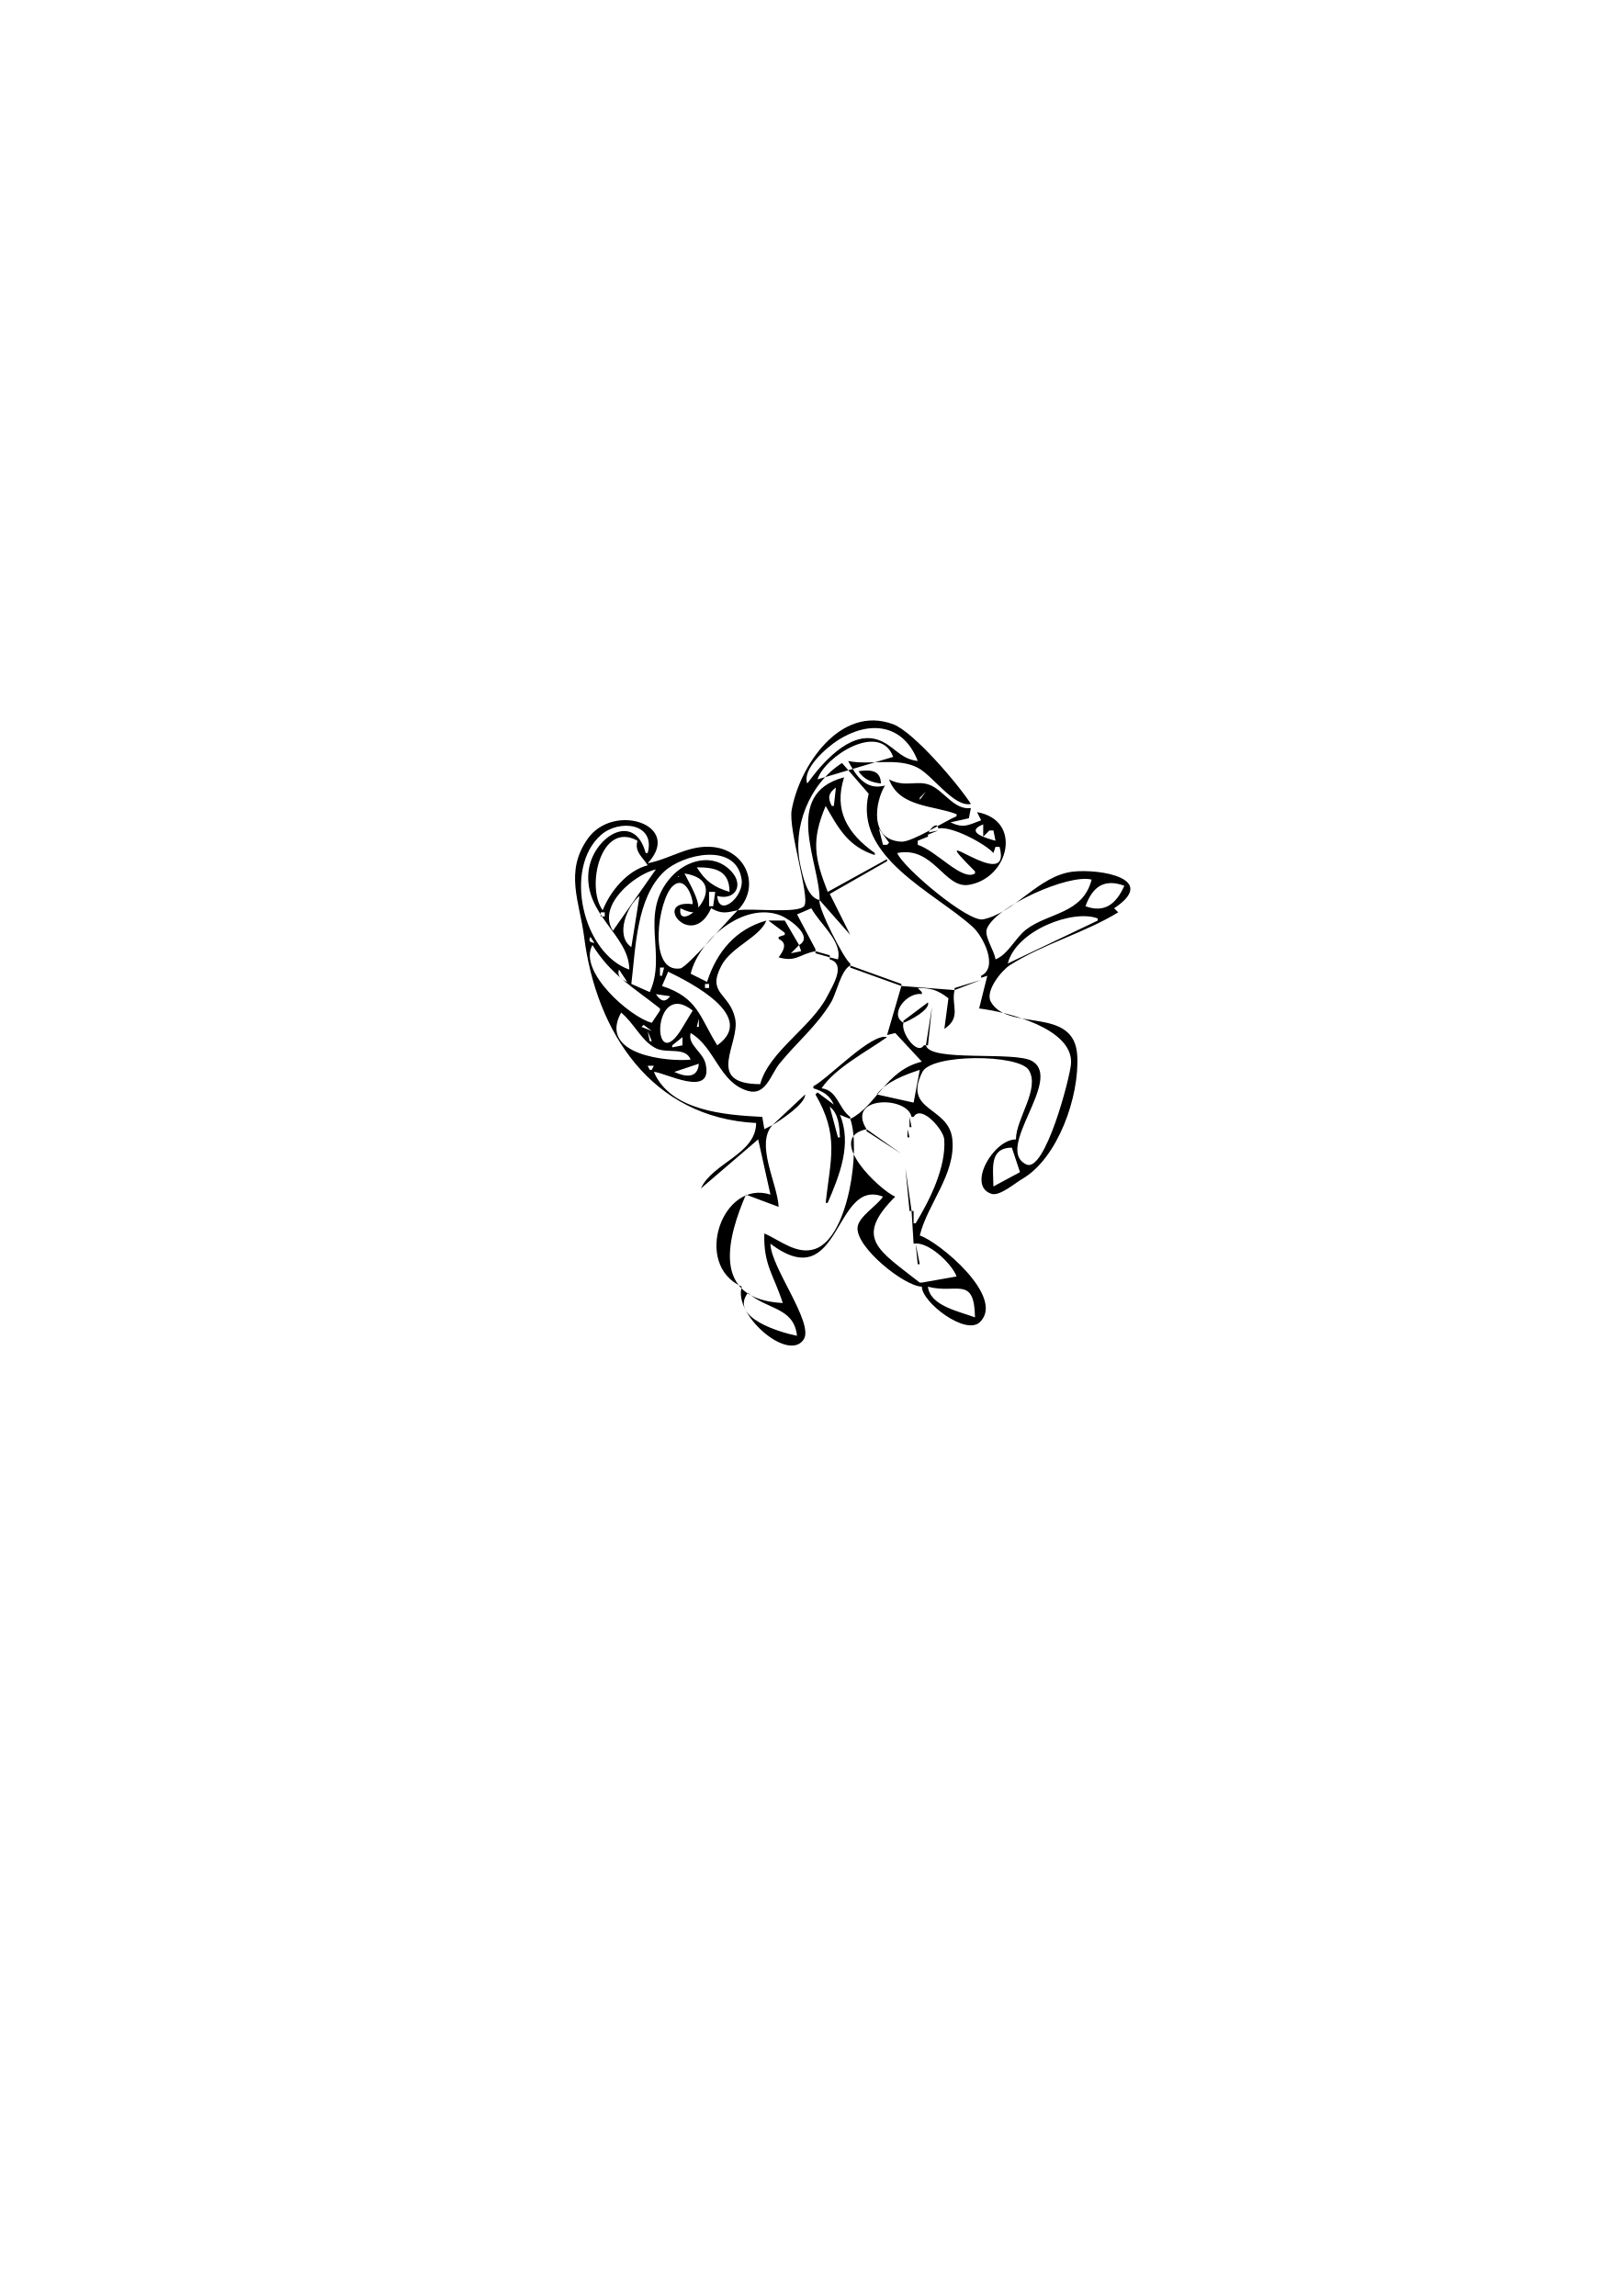
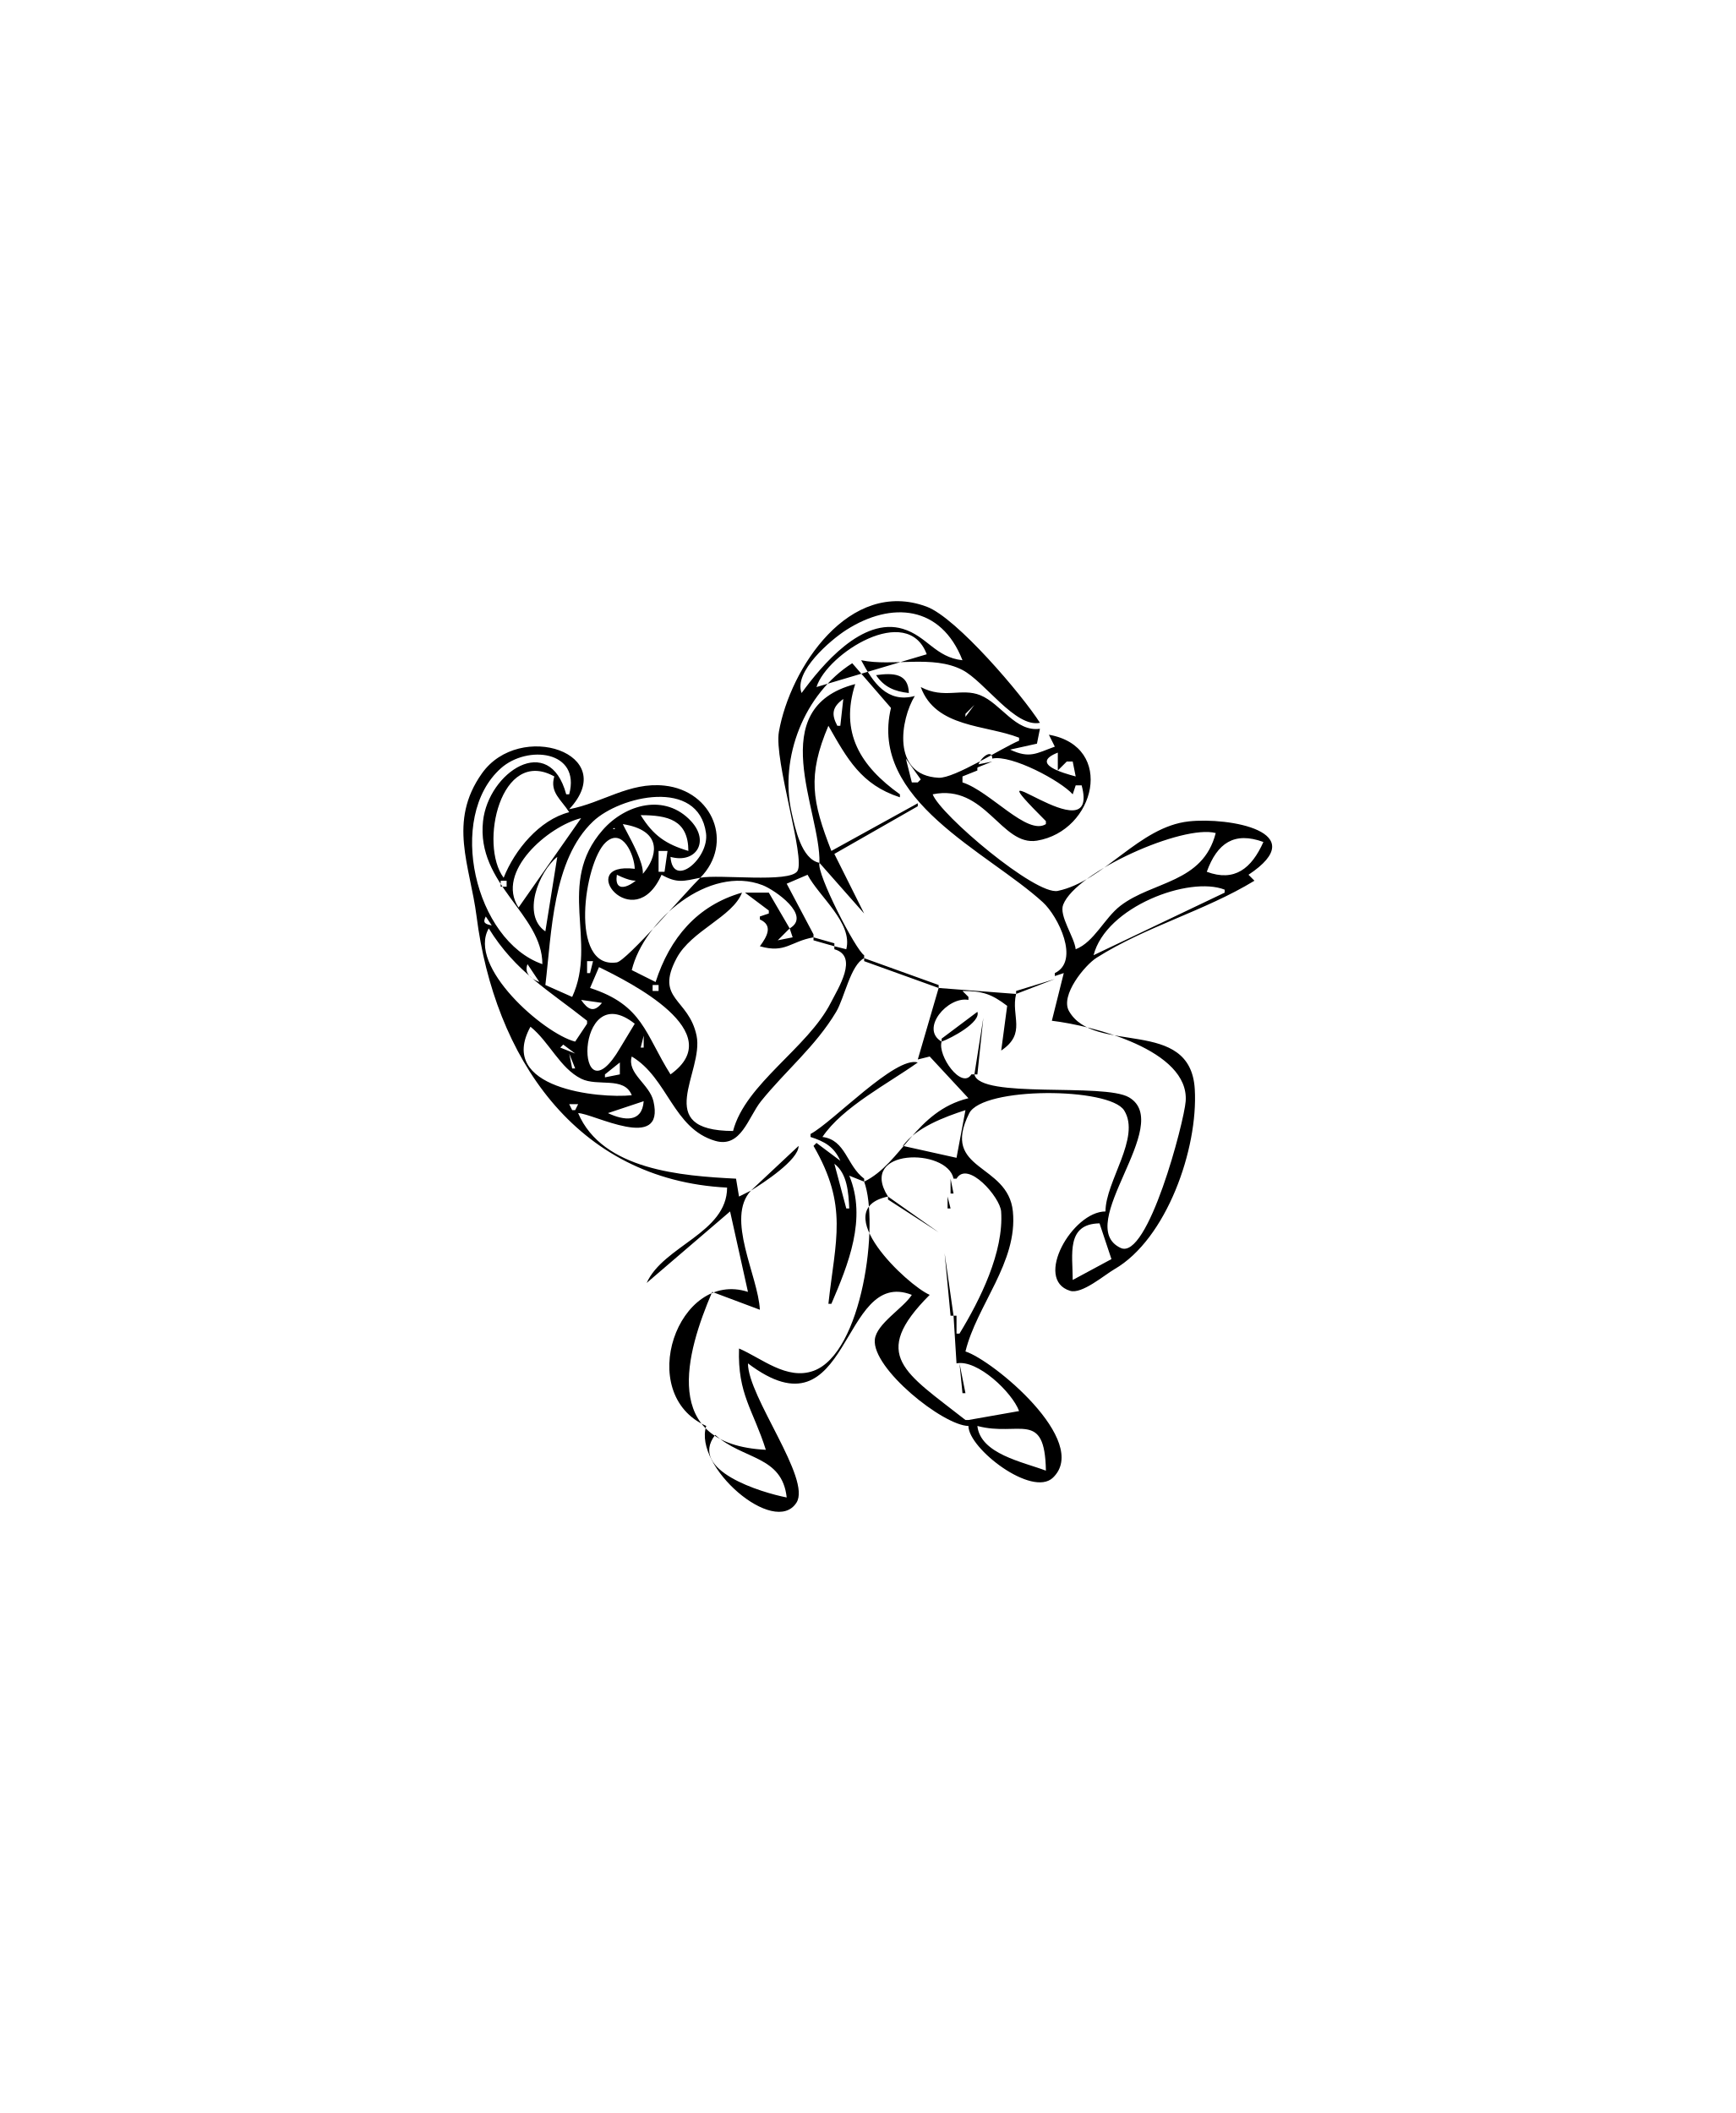
- <svg xmlns="http://www.w3.org/2000/svg" width="210mm" height="297mm" viewBox="0 0 210 297" version="1.1" id="svg1" xml:space="preserve">
+ <svg xmlns="http://www.w3.org/2000/svg" width="515mm" height="627mm" viewBox="0 0 515 627" version="1.1" id="svg1" xml:space="preserve">
  <defs id="defs1">
    <marker style="overflow:visible" id="marker2" refX="0" refY="0" orient="auto-start-reverse" markerWidth="1" markerHeight="1" viewBox="0 0 1 1" preserveAspectRatio="xMidYMid">
      <path style="fill:context-stroke;fill-rule:evenodd;stroke:none" d="m 1,0 -3,3 h -2 l 3,-3 -3,-3 h 2 z" id="path2" />
    </marker>
  </defs>
  <g id="layer1">
-     <path style="fill:#000000;stroke:none;fill-opacity:1;stroke-width:2.959;stroke-dasharray:none;marker-start:url(#marker2);paint-order:markers fill stroke;stroke-opacity:1" d="m 95.413,117.75 c 2.988,-3.039 1.148,-7.71 -3.175,-8.18 -3.123,-0.34 -5.524,1.538 -8.467,2.095 4.611,-4.944 -4.38,-7.943 -7.754,-3.175 -3.036,4.291 -1.046,8.18 -0.47,12.7 1.573,12.355 8.734,23.396 22.247,24.077 -0.017,4.037 -5.652,5.157 -7.144,8.467 l 7.408,-6.35 1.587,7.144 c -6.211,-2.009 -10.1,9.058 -3.704,11.906 -1.17,3.617 6.057,9.859 8.011,6.813 1.35,-2.104 -4.307,-9.387 -4.307,-12.369 9.171,6.936 8.15,-8.587 14.552,-6.085 -0.75,1.182 -3.145,2.564 -3.285,3.969 -0.256,2.574 6.058,7.635 8.312,7.673 0.008,2.023 5.658,6.361 7.504,4.593 3.381,-3.237 -5.357,-10.448 -7.768,-11.208 1.002,-4.111 4.661,-7.922 4.211,-12.435 -0.431,-4.326 -6.455,-3.559 -3.881,-8.709 1.194,-2.389 12.477,-2.328 13.766,-0.257 1.499,2.408 -1.661,6.293 -1.661,8.966 -2.936,0.012 -6.391,6.047 -3.146,7.048 1.05,0.324 3.053,-1.407 3.939,-1.918 4.625,-2.666 7.443,-10.688 7.136,-15.978 -0.375,-6.486 -8.925,-2.997 -11.171,-6.945 -0.795,-1.398 1.408,-4.073 2.447,-4.733 4.363,-2.773 9.607,-4.152 14.023,-6.842 l -0.529,-0.529 c 5.753,-3.819 -1.754,-5.125 -5.292,-4.74 -4.465,0.486 -7.506,5.302 -11.642,6.174 -1.965,0.414 -10.437,-6.759 -11.113,-8.577 4.682,-0.964 6.081,4.638 9.26,4.116 5.183,-0.852 7.002,-8.359 1.058,-9.407 l 0.529,1.058 c -1.645,0.594 -2.226,1.085 -3.969,0.265 l 2.381,-0.529 0.265,-1.323 c -2.159,0.308 -3.46,-2.235 -5.292,-2.977 -1.678,-0.68 -3.203,0.37 -5.292,-0.728 1.328,3.633 5.762,3.338 8.731,4.498 v 0.265 c -1.524,0.641 -5.746,3.364 -7.144,3.293 -4.234,-0.216 -3.371,-5.23 -2.117,-7.261 -2.438,0.655 -3.7,-1.169 -4.763,-3.175 2.844,0.585 6.345,-0.507 8.996,0.867 1.969,1.021 4.684,5.141 6.879,4.689 -1.553,-2.448 -7.382,-9.316 -10.054,-10.311 -6.875,-2.562 -12.135,5.47 -13.126,11.105 -0.451,2.562 2.388,11.229 1.639,12.377 -0.702,1.076 -6.914,0.258 -8.621,0.588 M 118.697,98.435 c -2.396,-0.252 -3.149,-2.141 -5.292,-2.785 -3.608,-1.086 -7.18,3.212 -8.996,5.696 -0.725,-1.889 2.569,-4.706 3.969,-5.6 4.019,-2.568 8.416,-2.18 10.319,2.69 m -3.175,-0.529 -9.79,2.91 c 0.939,-2.981 8.077,-7.517 9.79,-2.91 m -5.821,0.265 -0.265,0.265 0.265,-0.265 m -0.794,0.529 3.44,3.969 c -1.968,8.218 8.555,12.754 13.486,17.257 1.358,1.24 3.318,5.211 1.066,6.291 v 0.265 l 0.794,-0.265 -1.058,4.233 c 3.672,0.447 12.21,2.601 11.884,7.144 -0.131,1.823 -3.367,14.17 -5.777,13.031 -4.26,-2.014 4.811,-10.967 0.75,-13.369 -2.238,-1.323 -13.265,0.165 -13.736,-2.043 h -0.265 c -0.872,1.383 -3.029,-1.679 -2.646,-2.91 -1.952,-1.124 0.536,-4.045 2.381,-3.704 v -0.265 l -0.529,-0.529 c 1.761,0 2.568,0.258 3.969,1.323 l -0.529,3.969 c 2.285,-1.534 0.839,-3.043 1.323,-5.027 l -6.879,-0.529 -1.852,6.35 1.058,-0.265 3.44,3.704 c -4.707,1.147 -5.892,5.753 -9.26,7.408 1.353,3.703 -0.154,15.232 -4.498,16.801 -2.373,0.857 -4.608,-1.124 -6.615,-1.984 -0.137,4.065 1.259,5.435 2.381,8.996 -9.458,-0.477 -7.059,-8.664 -4.762,-14.023 l 4.233,1.587 c -0.152,-3.021 -3.066,-8.125 -0.794,-10.583 l -1.058,0.529 -0.265,-1.587 c -4.817,-0.243 -11.852,-0.755 -14.023,-5.821 1.309,0.006 7.751,3.533 6.688,-1.058 -0.352,-1.523 -2.374,-2.469 -1.926,-3.969 3.212,1.908 3.663,6.397 7.408,7.489 2.304,0.672 2.936,-2.11 4.072,-3.52 2.196,-2.726 4.838,-4.864 6.673,-7.938 0.735,-1.231 1.276,-4.166 2.484,-4.763 v -0.265 c -0.736,-0.424 -4.258,-7.272 -3.969,-8.202 -1.609,-0.323 -2.158,-3.076 -2.477,-4.498 -1.087,-4.84 1.121,-10.523 5.387,-13.229 m 2.117,1.058 c 0.713,1.063 1.654,1.45 2.91,1.588 -0.038,-1.763 -1.405,-1.796 -2.91,-1.588 m -5.027,16.669 3.969,4.498 -2.646,-5.292 7.408,-4.233 v -0.265 l -7.673,4.233 c -1.716,-4.39 -2.145,-6.682 -0.265,-11.113 1.662,2.909 2.901,5.234 6.35,6.35 v -0.265 c -3.522,-2.516 -5.343,-5.486 -3.969,-9.79 -8.179,2.131 -3.058,11.237 -3.175,15.875 m 2.117,-14.552 -0.265,2.381 h -0.265 c -0.562,-1.045 -0.437,-1.679 0.529,-2.381 m 11.642,0.529 -0.794,1.058 v -0.265 l 0.794,-0.794 m 0.794,0 0.529,1.058 -0.529,-1.058 m -2.646,0.265 0.794,0.794 -0.794,-0.794 m -14.552,1.852 -0.265,0.265 0.265,-0.265 m -19.579,5.821 h -0.265 c -1.498,-5.572 -6.914,-1.96 -7.386,2.381 -0.611,5.616 5.27,8.243 5.27,12.7 -5.998,-2.092 -8.557,-13.054 -3.682,-17.396 2.345,-2.09 7.11,-1.576 6.063,2.315 m 37.571,-3.175 c 1.708,-0.366 6.081,1.978 7.144,3.175 l 0.265,-0.794 h 0.529 c 1.754,6.524 -10.512,-4.162 -3.175,3.175 v 0.265 c -1.66,1.053 -4.946,-2.918 -7.408,-3.704 v -0.529 l 1.323,-0.529 c -0.1,-0.901 1.323,-2.083 1.323,-1.058 m 5.821,-0.529 v 1.587 l 0.794,-0.794 h 0.529 l 0.265,1.323 c -1.031,-0.277 -4.125,-1.118 -1.587,-2.117 m -13.494,0.529 1.323,1.852 -0.265,0.265 h -0.529 l -0.529,-2.117 m 6.35,0.529 v 0.265 l 1.323,-0.529 -1.323,0.265 m -37.571,1.058 c -0.422,1.416 0.615,2.052 1.323,3.175 -2.649,0.679 -4.851,3.364 -5.821,5.821 -2.202,-2.943 -0.267,-11.639 4.498,-8.996 m 32.808,0.529 0.794,1.058 -0.794,-1.058 m -22.49,6.615 c 2.246,0.623 3.51,-1.348 1.83,-3.168 -2.301,-2.492 -5.829,-1.527 -7.857,0.786 -4.169,4.759 -0.424,9.883 -2.705,14.817 l -2.381,-1.058 c 0.559,-4.589 0.63,-11.115 4.241,-14.53 2.384,-2.256 9.341,-3.885 10.025,1.036 0.31,2.232 -2.943,4.995 -3.153,2.117 m 32.72,-4.851 -0.088,0.176 0.088,-0.176 m -39.335,0.882 -1.058,0.794 1.058,-0.794 m 3.704,0.794 -0.794,-0.529 0.794,0.529 m 4.498,2.646 c -2.007,-0.599 -3.122,-1.376 -4.233,-3.175 2.409,0 4.222,0.415 4.233,3.175 m -9.525,-2.91 -5.556,7.938 c -2.084,-3.18 2.664,-7.233 5.556,-7.938 m 3.175,5.027 c 4.562,2.243 1.051,-3.339 0.529,-4.498 6.777,1.082 -1.115,8.251 -0.529,4.498 m -0.265,-4.145 c 0.205,0 0.042,0.132 -0.088,0.088 l 0.088,-0.088 m 53.446,0.441 c -1.143,4.46 -5.596,4.254 -8.467,6.46 -1.414,1.087 -2.338,3.231 -3.969,3.859 -0.121,-1.106 -1.5,-2.972 -1.11,-3.961 1.155,-2.93 10.63,-7.141 13.545,-6.357 m -51.594,3.175 c -5.42,-0.66 -0.107,6.116 2.381,0.529 1.38,0.777 1.947,0.572 3.44,0.265 -1.049,1.007 -6.555,7.39 -7.416,7.519 -4.27,0.636 -2.896,-8.885 -0.985,-10.657 1.51,-1.4 2.56,1.191 2.58,2.345 m 55.827,-2.381 c -1.048,2.352 -2.561,3.568 -5.027,2.646 0.929,-2.572 2.455,-3.586 5.027,-2.646 m -61.383,-0.265 -1.323,1.323 1.323,-1.323 m 8.467,1.058 -0.265,1.852 h -0.529 v -1.852 h 0.794 m -9.79,0.529 -1.058,6.615 c -2.113,-1.444 -0.603,-5.287 1.058,-6.615 m 57.15,0.794 -0.265,0.265 0.265,-0.265 m -34.925,0.794 c 1.022,1.945 4.038,4.281 3.44,6.615 l -1.058,-0.265 v 0.265 c 2.184,0.613 0.333,3.474 -0.323,4.763 -2.038,4.002 -7.58,7.183 -8.672,11.377 -7.28,-0.031 -2.566,-5.225 -3.241,-8.467 -0.698,-3.351 -3.737,-3.187 -1.771,-6.879 1.308,-2.457 4.97,-3.657 5.806,-5.821 -3.991,1.14 -6.412,4.041 -7.673,7.938 l -2.117,-1.058 c 1.071,-4.395 6.87,-9.384 11.62,-7.541 1.094,0.425 4.373,2.701 2.403,3.836 l 0.265,0.794 -1.323,0.265 1.058,-1.058 -1.852,-3.175 h -2.117 l 2.117,1.588 v 0.265 l -0.794,0.265 v 0.265 c 1.202,0.534 0.633,1.525 0,2.381 2.28,0.651 2.706,-0.431 4.763,-0.794 v -0.265 l -2.381,-4.498 1.852,-0.794 m 37.042,1.323 v 0.265 l -11.642,5.556 c 1.105,-4.312 8.501,-7.061 11.642,-5.821 m -63.765,-0.794 v 0.529 h -0.529 v -0.529 h 0.529 m 1.587,2.91 -0.265,0.265 0.265,-0.265 m 20.549,0.088 0.176,0.088 -0.176,-0.088 m -23.989,0.176 0.529,0.794 c -0.596,-0.125 -0.825,-0.228 -0.529,-0.794 m 0.265,1.058 c 2.387,3.865 5.317,5.491 8.731,8.202 v 0.265 l -1.058,1.587 c -2.801,-0.718 -9.614,-6.686 -7.673,-10.054 m 5.292,0.794 -0.265,0.265 0.265,-0.265 m 23.548,0 v 0.265 l 1.852,0.529 v -0.265 l -1.852,-0.529 m 4.498,1.852 v 0.265 l 6.615,2.381 v -0.265 l -6.615,-2.381 m -24.077,0.265 -0.265,1.058 h -0.265 v -1.058 h 0.529 m -5.821,0.265 1.058,1.587 c -0.759,-0.293 -1.367,-0.769 -1.058,-1.587 m 6.35,0.265 c 2.745,1.338 11.615,5.775 6.35,9.525 -2.266,-3.595 -2.444,-6.152 -7.144,-7.673 l 0.794,-1.852 m 37.042,2.117 v 0.265 l 3.44,-1.323 -3.44,1.058 m -31.75,-0.529 v 0.529 h -0.529 v -0.529 h 0.529 m -6.35,0.265 -0.265,0.265 0.265,-0.265 m 1.323,1.323 c -0.712,0.901 -1.247,0.616 -1.852,-0.265 l 1.852,0.265 m 32.72,-0.176 0.176,0.088 -0.176,-0.088 m -29.81,2.028 -1.279,2.117 c -4.058,6.985 -4.131,-6.413 1.279,-2.117 m 30.427,-1.058 -3.175,2.381 v 0.265 c 0.842,-0.294 3.508,-1.721 3.175,-2.646 m -40.04,0.441 -0.088,0.176 0.088,-0.176 m 40.569,0.088 -0.794,5.027 h 0.265 l 0.529,-5.027 m -40.217,0.794 c 1.675,1.351 2.615,3.674 4.498,4.615 1.47,0.735 3.826,-0.238 4.498,1.47 -2.892,0.304 -12.015,-0.592 -8.996,-6.085 m 10.054,0.794 v 1.058 h -0.265 l 0.265,-1.058 m -7.144,0.794 1.058,0.794 -1.323,-0.529 0.265,-0.265 m 0.529,0.794 0.529,1.323 h -0.265 l -0.265,-1.323 m 21.431,7.144 v 0.265 c 1.261,0.408 2.091,0.876 2.646,2.117 l -2.117,-1.587 -0.265,0.265 c 3.102,5.35 1.945,8.331 1.323,14.023 h 0.265 c 1.495,-3.489 3.172,-7.568 1.587,-11.377 l 1.323,0.529 v -0.265 c -1.559,-1.159 -1.624,-3.442 -3.704,-3.704 1.771,-2.65 5.867,-4.757 8.467,-6.615 -1.979,-0.603 -7.54,5.299 -9.525,6.35 m -16.933,-6.35 v 1.058 l -1.323,0.265 v -0.265 l 1.323,-1.058 m 32.544,2.91 -0.794,-0.529 0.794,0.529 m -30.427,0.529 c -0.139,1.943 -1.76,1.724 -3.175,1.058 l 3.175,-1.058 m -5.821,0.265 -0.265,0.529 h -0.265 l -0.265,-0.529 h 0.794 m 2.117,0.265 -0.265,0.265 0.265,-0.265 m 32.279,0.265 -0.794,4.233 -4.763,-1.058 c 1.153,-1.619 3.696,-2.573 5.556,-3.175 m -14.817,3.175 -4.233,3.969 c 1.092,-0.675 4.233,-2.714 4.233,-3.969 m 13.758,2.91 h 0.265 c 0.988,-1.669 3.874,1.652 3.961,2.91 0.251,3.608 -1.869,7.847 -3.697,10.848 h -0.265 v -1.587 h -0.265 l 0.265,4.233 c 1.85,-0.381 4.951,2.578 5.556,4.233 l -4.498,0.794 h -0.265 c -5.339,-4.208 -8.557,-5.731 -3.175,-11.113 -1.957,-0.839 -9.165,-7.585 -3.704,-8.731 -2.733,-4.308 5.265,-4.341 5.821,-1.587 m -10.583,-1.323 c 1.156,0.873 1.253,2.577 1.323,3.969 h -0.265 l -1.058,-3.969 m 10.319,1.323 v 1.323 h 0.265 l -0.265,-1.323 m -5.556,1.587 v 0.265 l 4.498,2.91 -4.498,-3.175 m 5.292,0 v 1.058 h 0.265 l -0.265,-1.058 m -0.176,1.499 0.088,0.176 -0.088,-0.176 m 13.67,0.882 1.058,3.175 -3.44,1.852 c 0,-2.252 -0.609,-4.977 2.381,-5.027 m -14.023,1.852 0.265,0.265 -0.265,-0.265 m 0.265,0.794 0.529,5.556 h 0.265 l -0.794,-5.556 m 1.323,9.79 0.265,2.646 h 0.265 l -0.529,-2.646 m 7.673,9.525 c -2.056,-0.777 -5.812,-1.48 -6.085,-3.969 3.686,0.991 5.994,-1.501 6.085,3.969 m -29.369,-3.175 c 2.489,2.228 5.942,1.822 6.35,5.556 -2.191,-0.423 -8.78,-2.393 -6.35,-5.556 z" id="path1" />
+     <path style="fill:#000000;fill-opacity:1;stroke:none;stroke-width:9.888;stroke-dasharray:none;stroke-opacity:1;marker-start:url(#marker2);paint-order:markers fill stroke" d="m 207.803,260.456 c 9.984,-10.154 3.836,-25.762 -10.609,-27.334 -10.434,-1.135 -18.46,5.14 -28.291,6.999 15.409,-16.519 -14.635,-26.542 -25.909,-10.609 -10.146,14.338 -3.495,27.333 -1.572,42.437 5.256,41.284 29.186,78.177 74.339,80.454 -0.057,13.489 -18.885,17.231 -23.871,28.291 l 24.755,-21.219 5.305,23.871 c -20.754,-6.715 -33.748,30.267 -12.378,39.785 -3.911,12.087 20.24,32.944 26.769,22.766 4.51,-7.031 -14.391,-31.367 -14.391,-41.332 30.645,23.177 27.233,-28.694 48.626,-20.334 -2.506,3.95 -10.51,8.567 -10.978,13.262 -0.856,8.6 20.244,25.513 27.776,25.639 0.027,6.758 18.906,21.254 25.074,15.349 11.297,-10.815 -17.902,-34.913 -25.958,-37.452 3.347,-13.736 15.573,-26.471 14.072,-41.553 -1.439,-14.454 -21.571,-11.894 -12.967,-29.102 3.991,-7.982 41.692,-7.778 45.998,-0.86 5.009,8.047 -5.55,21.028 -5.55,29.961 -9.811,0.041 -21.355,20.208 -10.511,23.552 3.51,1.082 10.201,-4.702 13.163,-6.41 15.454,-8.908 24.869,-35.715 23.846,-53.39 -1.254,-21.675 -29.823,-10.013 -37.329,-23.208 -2.657,-4.671 4.705,-13.608 8.178,-15.816 14.581,-9.266 32.102,-13.874 46.858,-22.864 l -1.768,-1.768 c 19.225,-12.76 -5.861,-17.126 -17.682,-15.84 -14.92,1.623 -25.081,17.718 -38.901,20.629 -6.566,1.383 -34.874,-22.586 -37.133,-28.66 15.644,-3.221 20.32,15.499 30.944,13.753 17.319,-2.846 23.397,-27.93 3.536,-31.435 l 1.768,3.536 c -5.497,1.986 -7.438,3.625 -13.262,0.884 l 7.957,-1.768 0.884,-4.421 c -7.214,1.031 -11.562,-7.467 -17.682,-9.946 -5.609,-2.272 -10.702,1.235 -17.682,-2.431 4.438,12.141 19.253,11.153 29.176,15.03 v 0.884 c -5.094,2.14 -19.202,11.24 -23.871,11.002 -14.147,-0.72 -11.264,-17.477 -7.073,-24.264 -8.145,2.19 -12.365,-3.905 -15.914,-10.609 9.502,1.956 21.202,-1.695 30.06,2.898 6.581,3.412 15.651,17.179 22.987,15.668 -5.19,-8.181 -24.667,-31.128 -33.596,-34.456 -22.972,-8.561 -40.549,18.278 -43.862,37.108 -1.506,8.562 7.979,37.521 5.477,41.357 -2.346,3.595 -23.103,0.862 -28.807,1.965 m 77.802,-64.54 c -8.007,-0.841 -10.523,-7.153 -17.682,-9.308 -12.055,-3.628 -23.992,10.733 -30.06,19.033 -2.424,-6.311 8.585,-15.726 13.262,-18.714 13.429,-8.58 28.121,-7.285 34.48,8.988 m -10.609,-1.768 -32.712,9.725 c 3.139,-9.96 26.989,-25.119 32.712,-9.725 m -19.45,0.884 -0.884,0.884 0.884,-0.884 m -2.652,1.768 11.493,13.262 c -6.577,27.461 28.586,42.616 45.065,57.664 4.538,4.144 11.089,17.412 3.561,21.022 v 0.884 l 2.652,-0.884 -3.536,14.146 c 12.271,1.495 40.801,8.692 39.711,23.871 -0.437,6.092 -11.249,47.35 -19.303,43.542 -14.236,-6.731 16.075,-36.647 2.505,-44.672 -7.477,-4.422 -44.327,0.551 -45.9,-6.827 h -0.884 c -2.914,4.622 -10.12,-5.611 -8.841,-9.725 -6.521,-3.757 1.79,-13.518 7.957,-12.378 v -0.884 l -1.768,-1.768 c 5.884,0 8.581,0.861 13.262,4.421 l -1.768,13.262 c 7.637,-5.125 2.805,-10.169 4.421,-16.798 l -22.987,-1.768 -6.189,21.219 3.536,-0.884 11.493,12.378 c -15.728,3.833 -19.688,19.222 -30.944,24.755 4.522,12.372 -0.515,50.899 -15.03,56.141 -7.928,2.863 -15.397,-3.757 -22.103,-6.631 -0.457,13.584 4.208,18.162 7.957,30.06 C 195.648,428.612 203.665,401.254 211.339,383.348 l 14.146,5.305 c -0.509,-10.095 -10.246,-27.149 -2.652,-35.364 l -3.536,1.768 -0.884,-5.305 c -16.096,-0.812 -39.603,-2.521 -46.858,-19.45 4.374,0.02 25.9,11.805 22.348,-3.536 -1.178,-5.088 -7.933,-8.251 -6.434,-13.262 10.731,6.375 12.24,21.375 24.755,25.025 7.699,2.246 9.809,-7.051 13.605,-11.764 7.337,-9.108 16.166,-16.254 22.299,-26.523 2.456,-4.113 4.265,-13.919 8.301,-15.914 v -0.884 c -2.461,-1.418 -14.228,-24.3 -13.262,-27.407 -5.377,-1.08 -7.209,-10.278 -8.276,-15.03 -3.632,-16.175 3.747,-35.162 18.001,-44.205 m 7.073,3.536 c 2.383,3.551 5.528,4.846 9.725,5.305 -0.126,-5.892 -4.694,-6.002 -9.725,-5.305 m -16.798,55.699 13.262,15.03 -8.841,-17.682 24.755,-14.146 v -0.884 L 246.703,252.499 c -5.733,-14.671 -7.167,-22.328 -0.884,-37.133 5.555,9.721 9.693,17.49 21.219,21.219 v -0.884 c -11.77,-8.407 -17.854,-18.332 -13.262,-32.712 -27.332,7.12 -10.219,37.548 -10.609,53.047 m 7.073,-48.626 -0.884,7.957 h -0.884 c -1.878,-3.492 -1.462,-5.612 1.768,-7.957 m 38.901,1.768 -2.652,3.536 v -0.884 l 2.652,-2.652 m 2.652,0 1.768,3.536 -1.768,-3.536 m -8.841,0.884 2.652,2.652 -2.652,-2.652 m -48.626,6.189 -0.884,0.884 0.884,-0.884 m -65.424,19.45 h -0.884 c -5.007,-18.618 -23.103,-6.55 -24.681,7.957 -2.042,18.766 17.609,27.545 17.609,42.437 -20.042,-6.989 -28.592,-43.619 -12.304,-58.13 7.837,-6.982 23.757,-5.265 20.261,7.736 m 125.544,-10.609 c 5.707,-1.223 20.319,6.608 23.871,10.609 l 0.884,-2.652 h 1.768 c 5.862,21.801 -35.124,-13.906 -10.609,10.609 v 0.884 c -5.548,3.52 -16.527,-9.75 -24.755,-12.378 v -1.768 l 4.421,-1.768 c -0.333,-3.009 4.421,-6.96 4.421,-3.536 m 19.45,-1.768 v 5.305 l 2.652,-2.652 h 1.768 l 0.884,4.421 c -3.445,-0.926 -13.784,-3.735 -5.305,-7.073 m -45.09,1.768 4.421,6.189 -0.884,0.884 h -1.768 l -1.768,-7.073 m 21.219,1.768 v 0.884 l 4.421,-1.768 -4.421,0.884 m -125.544,3.536 c -1.411,4.731 2.055,6.856 4.421,10.609 -8.851,2.268 -16.209,11.242 -19.45,19.45 -7.359,-9.834 -0.892,-38.89 15.03,-30.06 m 109.63,1.768 2.652,3.536 -2.652,-3.536 m -75.149,22.103 c 7.506,2.081 11.729,-4.503 6.115,-10.585 -7.688,-8.328 -19.479,-5.103 -26.253,2.628 -13.932,15.901 -1.418,33.024 -9.038,49.51 l -7.957,-3.536 c 1.868,-15.333 2.105,-37.14 14.17,-48.552 7.968,-7.537 31.214,-12.982 33.498,3.463 1.036,7.459 -9.834,16.693 -10.536,7.073 m 109.335,-16.209 -0.295,0.589 0.295,-0.589 m -131.438,2.947 -3.536,2.652 3.536,-2.652 m 12.378,2.652 -2.652,-1.768 2.652,1.768 m 15.03,8.841 c -6.705,-2 -10.432,-4.596 -14.146,-10.609 8.05,0 14.107,1.387 14.146,10.609 m -31.828,-9.725 -18.566,26.523 c -6.965,-10.626 8.901,-24.168 18.566,-26.523 m 10.609,16.798 c 15.246,7.495 3.514,-11.158 1.768,-15.03 22.647,3.616 -3.726,27.571 -1.768,15.03 m -0.884,-13.851 c 0.684,0 0.142,0.44 -0.295,0.295 l 0.295,-0.295 m 178.59,1.474 c -3.82,14.904 -18.699,14.215 -28.292,21.587 -4.725,3.632 -7.811,10.795 -13.262,12.893 -0.404,-3.696 -5.011,-9.93 -3.708,-13.237 3.859,-9.792 35.519,-23.863 45.262,-21.243 m -172.401,10.609 c -18.111,-2.207 -0.358,20.438 7.957,1.768 4.612,2.597 6.505,1.911 11.493,0.884 -3.504,3.365 -21.904,24.695 -24.78,25.123 -14.269,2.124 -9.677,-29.689 -3.291,-35.61 5.045,-4.677 8.555,3.981 8.62,7.834 m 186.547,-7.957 c -3.501,7.86 -8.556,11.923 -16.798,8.841 3.105,-8.594 8.205,-11.982 16.798,-8.841 m -205.113,-0.884 -4.421,4.421 4.421,-4.421 m 28.291,3.536 -0.884,6.189 h -1.768 v -6.189 h 2.652 m -32.712,1.768 -3.536,22.103 c -7.06,-4.824 -2.016,-17.667 3.536,-22.103 m 190.968,2.652 -0.884,0.884 0.884,-0.884 m -116.702,2.652 c 3.414,6.5 13.492,14.304 11.493,22.103 l -3.536,-0.884 v 0.884 c 7.299,2.048 1.112,11.608 -1.081,15.914 -6.81,13.372 -25.329,24.003 -28.979,38.017 -24.325,-0.102 -8.574,-17.46 -10.83,-28.291 -2.333,-11.196 -12.487,-10.65 -5.919,-22.987 4.371,-8.209 16.606,-12.221 19.401,-19.45 -13.335,3.81 -21.427,13.503 -25.639,26.523 l -7.073,-3.536 c 3.579,-14.687 22.957,-31.357 38.827,-25.197 3.657,1.42 14.614,9.026 8.031,12.82 l 0.884,2.652 -4.421,0.884 3.536,-3.536 -6.189,-10.609 h -7.073 l 7.073,5.305 v 0.884 l -2.652,0.884 v 0.884 c 4.018,1.783 2.117,5.094 0,7.957 7.617,2.176 9.044,-1.44 15.914,-2.652 v -0.884 l -7.957,-15.03 6.189,-2.652 m 123.775,4.421 v 0.884 l -38.901,18.566 c 3.693,-14.407 28.407,-23.595 38.901,-19.45 m -213.07,-2.652 v 1.768 h -1.768 v -1.768 h 1.768 m 5.305,9.725 -0.884,0.884 0.884,-0.884 m 68.666,0.295 0.589,0.295 -0.589,-0.295 m -80.159,0.589 1.768,2.652 c -1.99,-0.418 -2.756,-0.761 -1.768,-2.652 m 0.884,3.536 c 7.977,12.915 17.766,18.347 29.176,27.407 v 0.884 l -3.536,5.305 c -9.361,-2.399 -32.124,-22.34 -25.639,-33.596 m 17.682,2.652 -0.884,0.884 0.884,-0.884 m 78.686,0 v 0.884 l 6.189,1.768 v -0.884 l -6.189,-1.768 m 15.03,6.189 v 0.884 l 22.103,7.957 v -0.884 l -22.103,-7.957 m -80.454,0.884 -0.884,3.536 h -0.884 v -3.536 h 1.768 m -19.45,0.884 3.536,5.305 c -2.535,-0.98 -4.569,-2.57 -3.536,-5.305 m 21.219,0.884 c 9.173,4.471 38.811,19.297 21.219,31.828 -7.571,-12.013 -8.166,-20.558 -23.871,-25.639 l 2.652,-6.189 m 123.775,7.073 v 0.884 l 11.493,-4.421 -11.493,3.536 m -106.093,-1.768 v 1.768 h -1.768 v -1.768 h 1.768 m -21.219,0.884 -0.884,0.884 0.884,-0.884 m 4.421,4.421 c -2.38,3.01 -4.168,2.06 -6.189,-0.884 l 6.189,0.884 m 109.335,-0.589 0.589,0.295 -0.589,-0.295 m -99.61,6.778 -4.273,7.073 c -13.561,23.341 -13.803,-21.428 4.273,-7.073 m 101.673,-3.536 -10.609,7.957 v 0.884 c 2.814,-0.981 11.722,-5.75 10.609,-8.841 m -133.795,1.474 -0.295,0.589 0.295,-0.589 m 135.563,0.295 -2.652,16.798 h 0.884 l 1.768,-16.798 m -134.385,2.652 c 5.596,4.514 8.738,12.277 15.03,15.423 4.911,2.456 12.783,-0.795 15.03,4.912 -9.663,1.015 -40.149,-1.979 -30.06,-20.334 m 33.596,2.652 v 3.536 h -0.884 l 0.884,-3.536 m -23.871,2.652 3.536,2.652 -4.421,-1.768 0.884,-0.884 m 1.768,2.652 1.768,4.421 h -0.884 l -0.884,-4.421 m 71.613,23.871 v 0.884 c 4.213,1.363 6.987,2.927 8.841,7.073 l -7.073,-5.305 -0.884,0.884 c 10.366,17.878 6.498,27.838 4.421,46.858 h 0.884 c 4.997,-11.659 10.598,-25.29 5.305,-38.017 l 4.421,1.768 v -0.884 c -5.209,-3.873 -5.426,-11.501 -12.378,-12.378 5.917,-8.856 19.603,-15.897 28.292,-22.103 -6.613,-2.015 -25.197,17.708 -31.828,21.219 m -56.583,-21.219 v 3.536 l -4.421,0.884 v -0.884 l 4.421,-3.536 m 108.745,9.725 -2.652,-1.768 2.652,1.768 m -101.673,1.768 c -0.466,6.494 -5.882,5.761 -10.609,3.536 l 10.609,-3.536 m -19.45,0.884 -0.884,1.768 h -0.884 l -0.884,-1.768 h 2.652 m 7.073,0.884 -0.884,0.884 0.884,-0.884 m 107.861,0.884 -2.652,14.146 -15.914,-3.536 c 3.853,-5.41 12.351,-8.598 18.566,-10.609 m -49.51,10.609 -14.146,13.262 c 3.65,-2.254 14.146,-9.07 14.146,-13.262 m 45.974,9.725 h 0.884 c 3.3,-5.576 12.945,5.52 13.237,9.725 0.837,12.055 -6.244,26.221 -12.353,36.248 h -0.884 v -5.305 h -0.884 l 0.884,14.146 c 6.182,-1.273 16.545,8.616 18.566,14.146 l -15.03,2.652 h -0.884 c -17.84,-14.06 -28.592,-19.149 -10.609,-37.133 -6.54,-2.803 -30.624,-25.344 -12.378,-29.176 -9.134,-14.397 17.592,-14.507 19.45,-5.305 m -35.364,-4.421 c 3.864,2.918 4.186,8.61 4.421,13.262 h -0.884 l -3.536,-13.262 m 34.48,4.421 v 4.421 h 0.884 l -0.884,-4.421 m -18.566,5.305 v 0.884 l 15.03,9.725 -15.03,-10.609 m 17.682,0 v 3.536 h 0.884 l -0.884,-3.536 m -0.589,5.01 0.295,0.589 -0.295,-0.589 m 45.679,2.947 3.536,10.609 -11.493,6.189 c 0,-7.526 -2.036,-16.63 7.957,-16.798 m -46.858,6.189 0.884,0.884 -0.884,-0.884 m 0.884,2.652 1.768,18.566 h 0.884 l -2.652,-18.566 m 4.421,32.712 0.884,8.841 h 0.884 l -1.768,-8.841 m 25.639,31.828 c -6.869,-2.597 -19.422,-4.947 -20.335,-13.262 12.318,3.312 20.027,-5.015 20.335,13.262 m -98.136,-10.609 c 8.318,7.444 19.856,6.089 21.219,18.566 -7.32,-1.415 -29.339,-7.996 -21.219,-18.566 z" id="path1" />
  </g>
</svg>
